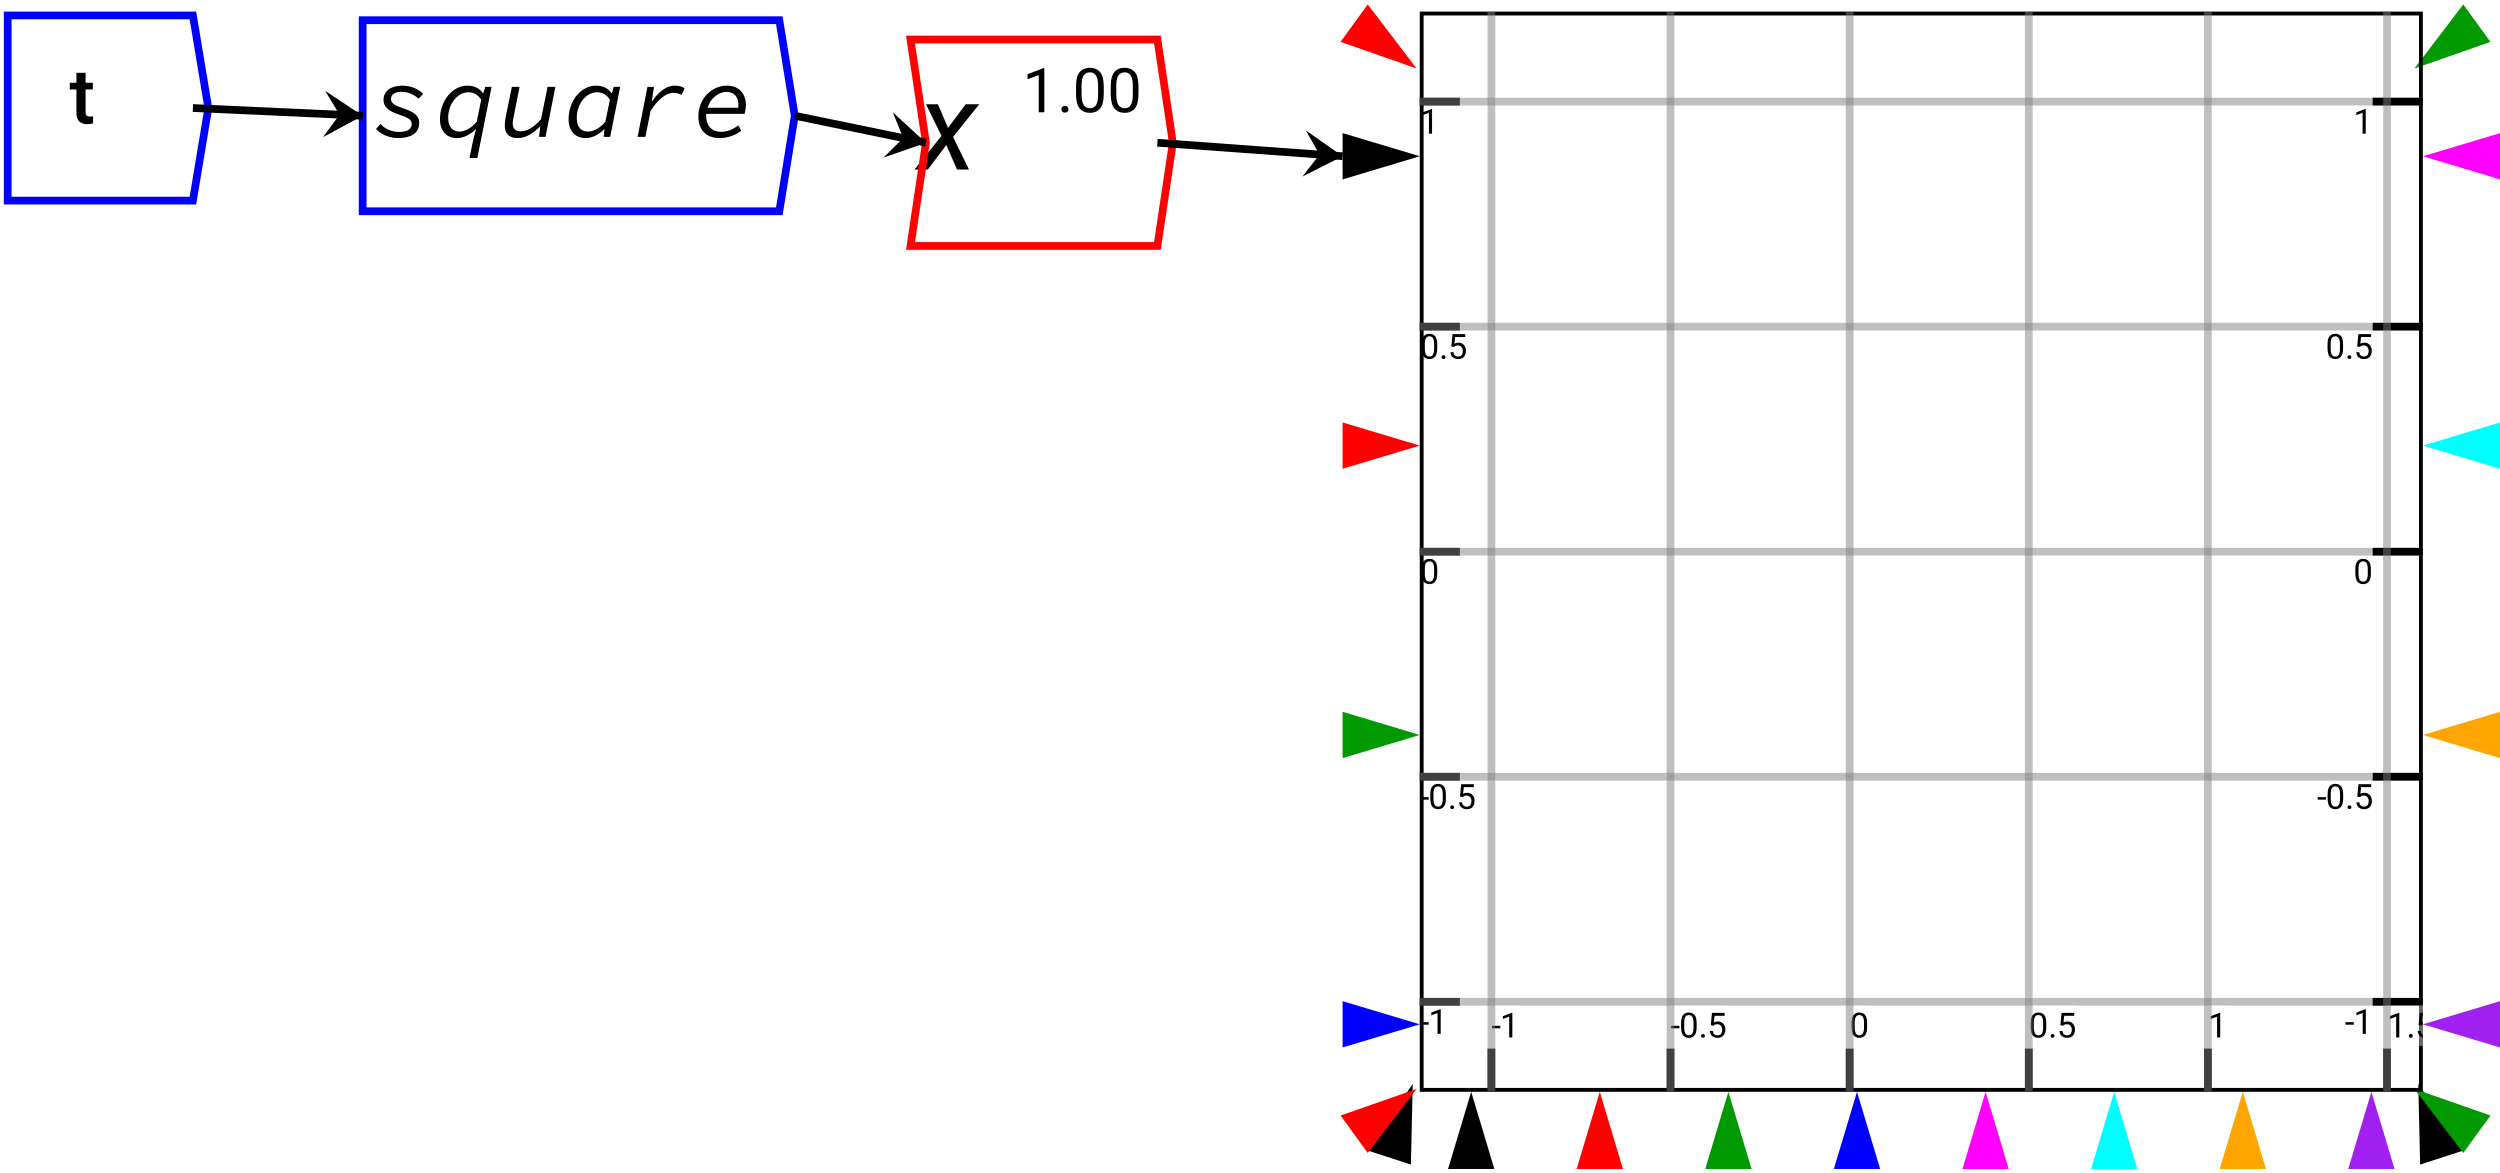
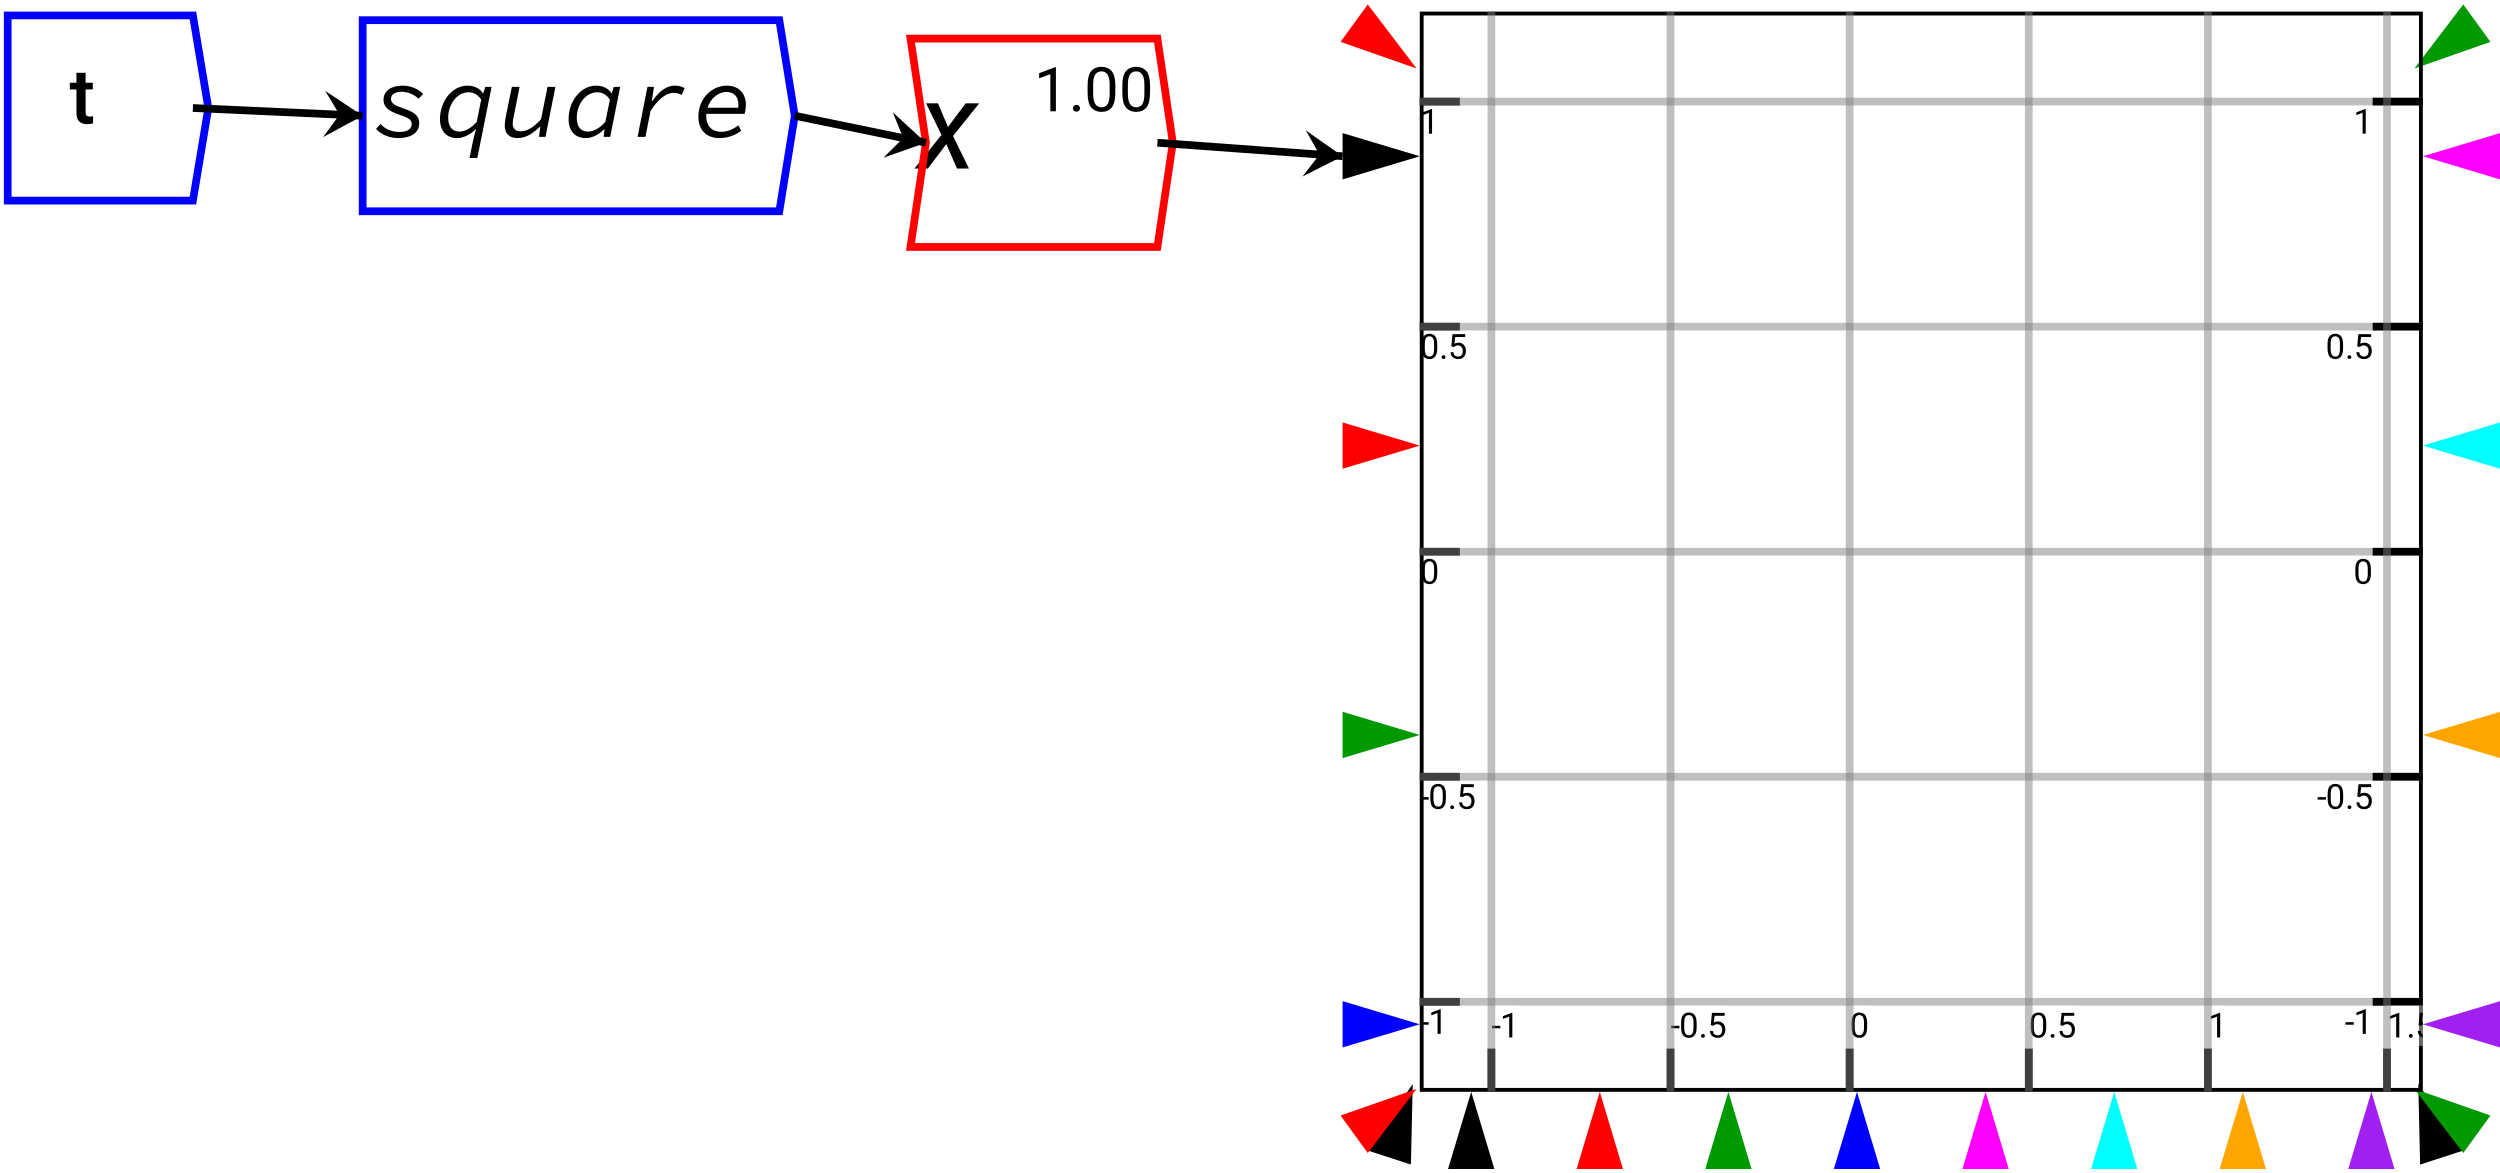
<svg xmlns="http://www.w3.org/2000/svg" xmlns:xlink="http://www.w3.org/1999/xlink" width="324" height="152" viewBox="0 0 324 152">
  <defs>
    <g>
      <g id="glyph-0-0">
        <path d="M 3.594 0.156 C 5.125 0.156 6.328 -0.406 6.328 -1.797 C 6.328 -2.859 5.484 -3.281 4.281 -3.688 C 3.234 -4.047 2.672 -4.312 2.672 -4.922 C 2.672 -5.484 3.188 -5.844 4.031 -5.844 C 4.984 -5.844 5.734 -5.406 6.266 -4.953 L 6.844 -5.578 C 6.297 -6.125 5.375 -6.641 4.125 -6.641 C 2.812 -6.641 1.703 -6.031 1.703 -4.797 C 1.703 -3.906 2.312 -3.359 3.656 -2.906 C 4.734 -2.547 5.359 -2.297 5.359 -1.672 C 5.359 -0.953 4.688 -0.641 3.781 -0.641 C 2.859 -0.641 1.953 -0.953 1.312 -1.672 L 0.734 -1.031 C 1.359 -0.312 2.484 0.156 3.594 0.156 Z M 3.594 0.156 " />
      </g>
      <g id="glyph-0-1">
        <path d="M 4.516 2.734 L 5.531 2.734 L 7.375 -6.484 L 6.562 -6.484 L 6.297 -5.672 L 6.234 -5.672 C 5.875 -6.25 5.172 -6.641 4.25 -6.641 C 2.281 -6.641 0.688 -4.641 0.688 -2.312 C 0.688 -0.703 1.578 0.156 2.906 0.156 C 3.734 0.156 4.625 -0.297 5.297 -0.984 L 5.359 -0.984 C 5.203 -0.469 5.031 0.234 4.953 0.594 Z M 3.219 -0.688 C 2.312 -0.688 1.75 -1.266 1.75 -2.484 C 1.75 -4.219 2.906 -5.781 4.391 -5.781 C 5 -5.781 5.594 -5.5 6.031 -4.828 L 5.453 -1.953 C 4.75 -1.141 3.938 -0.688 3.219 -0.688 Z M 3.219 -0.688 " />
      </g>
      <g id="glyph-0-2">
        <path d="M 2.422 0.156 C 3.578 0.156 4.516 -0.562 5.297 -1.312 L 5.359 -1.312 L 5.188 0 L 6.031 0 L 7.312 -6.484 L 6.297 -6.484 L 5.453 -2.297 C 4.578 -1.312 3.688 -0.719 2.812 -0.719 C 2.141 -0.719 1.781 -1.078 1.781 -1.719 C 1.781 -2.016 1.844 -2.297 1.906 -2.625 L 2.672 -6.484 L 1.672 -6.484 L 0.859 -2.516 C 0.797 -2.156 0.75 -1.828 0.75 -1.453 C 0.75 -0.484 1.266 0.156 2.422 0.156 Z M 2.422 0.156 " />
      </g>
      <g id="glyph-0-3">
        <path d="M 2.922 0.156 C 3.75 0.156 4.609 -0.297 5.297 -0.984 L 5.344 -0.984 L 5.234 0 L 6.078 0 L 7.375 -6.484 L 6.547 -6.484 L 6.297 -5.672 L 6.234 -5.672 C 5.875 -6.25 5.172 -6.641 4.25 -6.641 C 2.281 -6.641 0.688 -4.641 0.688 -2.312 C 0.688 -0.703 1.578 0.156 2.922 0.156 Z M 3.219 -0.688 C 2.312 -0.688 1.75 -1.25 1.75 -2.484 C 1.75 -4.219 2.906 -5.781 4.391 -5.781 C 5 -5.781 5.609 -5.5 6.047 -4.828 L 5.453 -1.953 C 4.75 -1.141 3.938 -0.688 3.219 -0.688 Z M 3.219 -0.688 " />
      </g>
      <g id="glyph-0-4">
        <path d="M 1.297 0 L 2.312 0 L 2.984 -3.375 C 3.875 -4.766 4.922 -5.703 5.922 -5.703 C 6.344 -5.703 6.656 -5.641 7 -5.422 L 7.391 -6.297 C 7.094 -6.516 6.656 -6.641 6.094 -6.641 C 4.969 -6.641 3.922 -5.734 3.203 -4.625 L 3.141 -4.625 L 3.422 -6.484 L 2.578 -6.484 Z M 1.297 0 " />
      </g>
      <g id="glyph-0-5">
        <path d="M 4.484 -5.828 C 5.438 -5.828 6.031 -5.203 6.031 -4.188 C 6.031 -4.047 6.031 -3.922 6 -3.781 L 2.031 -3.781 C 2.422 -5.031 3.484 -5.828 4.484 -5.828 Z M 3.594 0.156 C 4.734 0.156 5.75 -0.281 6.391 -0.797 L 6.016 -1.5 C 5.406 -1.016 4.656 -0.656 3.797 -0.656 C 2.625 -0.656 1.859 -1.391 1.859 -2.688 C 1.859 -2.797 1.859 -2.891 1.859 -2.984 L 6.828 -2.984 C 6.891 -3.156 7 -3.688 7 -4.141 C 7 -5.578 6.125 -6.641 4.531 -6.641 C 2.578 -6.641 0.844 -4.969 0.844 -2.641 C 0.844 -0.828 1.922 0.156 3.594 0.156 Z M 3.594 0.156 " />
      </g>
      <g id="glyph-1-0">
        <path d="M 3.062 -0.016 C 2.832 0.055 2.57 0.094 2.281 0.094 C 1.883 0.094 1.555 -0.016 1.297 -0.234 C 1.035 -0.461 0.906 -0.848 0.906 -1.391 L 0.906 -4.406 L 0.047 -4.406 L 0.047 -5.281 L 0.906 -5.281 L 0.906 -6.562 L 2.094 -6.562 L 2.094 -5.281 L 3.031 -5.281 L 3.031 -4.406 L 2.094 -4.406 L 2.094 -1.453 C 2.094 -1.211 2.145 -1.055 2.25 -0.984 C 2.352 -0.922 2.484 -0.891 2.641 -0.891 C 2.785 -0.891 2.926 -0.906 3.062 -0.938 Z M 3.062 -0.016 " />
      </g>
      <g id="glyph-2-0">
        <path d="M 2.562 -8.453 L 3.859 -5.391 L 6.156 -8.453 L 7.906 -8.453 L 4.516 -4.219 L 6.578 0 L 5.031 0 L 3.641 -3.172 L 1.25 0 L -0.484 0 L 3.016 -4.359 L 1.016 -8.453 Z M 2.562 -8.453 " />
      </g>
      <g id="glyph-3-0">
</g>
      <g id="glyph-3-1">
        <path d="M 2.844 -5.719 L 2.844 0 L 2.125 0 L 2.125 -4.812 L 0.672 -4.281 L 0.672 -4.938 L 2.734 -5.719 Z M 2.844 -5.719 " />
      </g>
      <g id="glyph-3-2">
        <path d="M 0.562 -0.391 C 0.562 -0.504 0.598 -0.602 0.672 -0.688 C 0.754 -0.781 0.867 -0.828 1.016 -0.828 C 1.16 -0.828 1.27 -0.781 1.344 -0.688 C 1.426 -0.602 1.469 -0.504 1.469 -0.391 C 1.469 -0.266 1.426 -0.16 1.344 -0.078 C 1.27 0.004 1.16 0.047 1.016 0.047 C 0.867 0.047 0.754 0.004 0.672 -0.078 C 0.598 -0.16 0.562 -0.266 0.562 -0.391 Z M 0.562 -0.391 " />
      </g>
      <g id="glyph-3-3">
        <path d="M 4.047 -2.438 C 4.047 -1.5 3.883 -0.844 3.562 -0.469 C 3.238 -0.102 2.801 0.078 2.25 0.078 C 1.719 0.078 1.285 -0.098 0.953 -0.453 C 0.629 -0.816 0.461 -1.445 0.453 -2.344 L 0.453 -3.297 C 0.453 -4.223 0.613 -4.863 0.938 -5.219 C 1.258 -5.582 1.691 -5.766 2.234 -5.766 C 2.785 -5.766 3.223 -5.586 3.547 -5.234 C 3.867 -4.891 4.035 -4.273 4.047 -3.391 Z M 3.312 -3.422 C 3.312 -4.055 3.219 -4.504 3.031 -4.766 C 2.852 -5.035 2.594 -5.172 2.25 -5.172 C 1.906 -5.172 1.641 -5.039 1.453 -4.781 C 1.273 -4.531 1.18 -4.094 1.172 -3.469 L 1.172 -2.312 C 1.172 -1.676 1.266 -1.219 1.453 -0.938 C 1.641 -0.656 1.906 -0.516 2.25 -0.516 C 2.602 -0.516 2.867 -0.648 3.047 -0.922 C 3.223 -1.203 3.312 -1.656 3.312 -2.281 Z M 3.312 -3.422 " />
      </g>
      <g id="glyph-4-0">
        <path d="M 1.156 -1.516 L 1.156 -1.188 L 0.078 -1.188 L 0.078 -1.516 Z M 1.156 -1.516 " />
      </g>
      <g id="glyph-4-1">
        <path d="M 1.594 -3.203 L 1.594 0 L 1.188 0 L 1.188 -2.703 L 0.375 -2.406 L 0.375 -2.766 L 1.531 -3.203 Z M 1.594 -3.203 " />
      </g>
      <g id="glyph-4-2">
        <path d="M 2.266 -1.359 C 2.266 -0.836 2.172 -0.473 1.984 -0.266 C 1.805 -0.055 1.566 0.047 1.266 0.047 C 0.961 0.047 0.719 -0.051 0.531 -0.25 C 0.352 -0.457 0.258 -0.812 0.25 -1.312 L 0.25 -1.844 C 0.25 -2.363 0.336 -2.723 0.516 -2.922 C 0.703 -3.129 0.945 -3.234 1.25 -3.234 C 1.562 -3.234 1.805 -3.133 1.984 -2.938 C 2.16 -2.738 2.254 -2.391 2.266 -1.891 Z M 1.859 -1.922 C 1.859 -2.273 1.805 -2.523 1.703 -2.672 C 1.598 -2.828 1.445 -2.906 1.25 -2.906 C 1.062 -2.906 0.914 -2.832 0.812 -2.688 C 0.707 -2.539 0.656 -2.297 0.656 -1.953 L 0.656 -1.297 C 0.656 -0.941 0.707 -0.68 0.812 -0.516 C 0.914 -0.359 1.066 -0.281 1.266 -0.281 C 1.461 -0.281 1.609 -0.359 1.703 -0.516 C 1.805 -0.672 1.859 -0.926 1.859 -1.281 Z M 1.859 -1.922 " />
      </g>
      <g id="glyph-4-3">
        <path d="M 0.312 -0.219 C 0.312 -0.281 0.332 -0.332 0.375 -0.375 C 0.414 -0.426 0.477 -0.453 0.562 -0.453 C 0.645 -0.453 0.707 -0.426 0.75 -0.375 C 0.789 -0.332 0.812 -0.281 0.812 -0.219 C 0.812 -0.145 0.789 -0.082 0.75 -0.031 C 0.707 0.008 0.645 0.031 0.562 0.031 C 0.477 0.031 0.414 0.008 0.375 -0.031 C 0.332 -0.082 0.312 -0.145 0.312 -0.219 Z M 0.312 -0.219 " />
      </g>
      <g id="glyph-4-4">
        <path d="M 0.781 -1.516 L 0.453 -1.594 L 0.609 -3.188 L 2.25 -3.188 L 2.25 -2.812 L 0.953 -2.812 L 0.859 -1.953 C 1.016 -2.035 1.191 -2.078 1.391 -2.078 C 1.68 -2.078 1.91 -1.977 2.078 -1.781 C 2.254 -1.594 2.344 -1.336 2.344 -1.016 C 2.344 -0.711 2.258 -0.457 2.094 -0.25 C 1.926 -0.051 1.672 0.047 1.328 0.047 C 1.078 0.047 0.852 -0.023 0.656 -0.172 C 0.469 -0.316 0.363 -0.539 0.344 -0.844 L 0.719 -0.844 C 0.77 -0.469 0.973 -0.281 1.328 -0.281 C 1.523 -0.281 1.676 -0.344 1.781 -0.469 C 1.883 -0.602 1.938 -0.785 1.938 -1.016 C 1.938 -1.211 1.879 -1.379 1.766 -1.516 C 1.66 -1.648 1.504 -1.719 1.297 -1.719 C 1.16 -1.719 1.055 -1.695 0.984 -1.656 C 0.922 -1.625 0.852 -1.578 0.781 -1.516 Z M 0.781 -1.516 " />
      </g>
    </g>
    <clipPath id="clip-0">
      <path clip-rule="nonzero" d="M 184 1.5 L 314 1.5 L 314 141.5 L 184 141.5 Z M 184 1.5 " />
    </clipPath>
    <clipPath id="clip-1">
      <path clip-rule="nonzero" d="M 184 129 L 190 129 L 190 131 L 184 131 Z M 184 129 " />
    </clipPath>
    <clipPath id="clip-2">
      <path clip-rule="nonzero" d="M 184 129 L 314 129 L 314 131 L 184 131 Z M 184 129 " />
    </clipPath>
    <clipPath id="clip-3">
      <path clip-rule="nonzero" d="M 184 100 L 190 100 L 190 102 L 184 102 Z M 184 100 " />
    </clipPath>
    <clipPath id="clip-4">
      <path clip-rule="nonzero" d="M 184 100 L 314 100 L 314 102 L 184 102 Z M 184 100 " />
    </clipPath>
    <clipPath id="clip-5">
      <path clip-rule="nonzero" d="M 184 71 L 190 71 L 190 72 L 184 72 Z M 184 71 " />
    </clipPath>
    <clipPath id="clip-6">
      <path clip-rule="nonzero" d="M 184 71 L 314 71 L 314 72 L 184 72 Z M 184 71 " />
    </clipPath>
    <clipPath id="clip-7">
      <path clip-rule="nonzero" d="M 184 41 L 190 41 L 190 43 L 184 43 Z M 184 41 " />
    </clipPath>
    <clipPath id="clip-8">
      <path clip-rule="nonzero" d="M 184 41 L 314 41 L 314 43 L 184 43 Z M 184 41 " />
    </clipPath>
    <clipPath id="clip-9">
      <path clip-rule="nonzero" d="M 184 12 L 190 12 L 190 14 L 184 14 Z M 184 12 " />
    </clipPath>
    <clipPath id="clip-10">
      <path clip-rule="nonzero" d="M 184 12 L 314 12 L 314 14 L 184 14 Z M 184 12 " />
    </clipPath>
    <clipPath id="clip-11">
      <path clip-rule="nonzero" d="M 307 129 L 314 129 L 314 131 L 307 131 Z M 307 129 " />
    </clipPath>
    <clipPath id="clip-12">
      <path clip-rule="nonzero" d="M 307 100 L 314 100 L 314 102 L 307 102 Z M 307 100 " />
    </clipPath>
    <clipPath id="clip-13">
      <path clip-rule="nonzero" d="M 307 71 L 314 71 L 314 72 L 307 72 Z M 307 71 " />
    </clipPath>
    <clipPath id="clip-14">
      <path clip-rule="nonzero" d="M 307 41 L 314 41 L 314 43 L 307 43 Z M 307 41 " />
    </clipPath>
    <clipPath id="clip-15">
      <path clip-rule="nonzero" d="M 307 12 L 314 12 L 314 14 L 307 14 Z M 307 12 " />
    </clipPath>
    <clipPath id="clip-16">
      <path clip-rule="nonzero" d="M 192 135 L 194 135 L 194 141.5 L 192 141.5 Z M 192 135 " />
    </clipPath>
    <clipPath id="clip-17">
      <path clip-rule="nonzero" d="M 192 1.5 L 194 1.5 L 194 141.5 L 192 141.5 Z M 192 1.5 " />
    </clipPath>
    <clipPath id="clip-18">
      <path clip-rule="nonzero" d="M 216 135 L 217 135 L 217 141.5 L 216 141.5 Z M 216 135 " />
    </clipPath>
    <clipPath id="clip-19">
      <path clip-rule="nonzero" d="M 216 1.5 L 217 1.5 L 217 141.5 L 216 141.5 Z M 216 1.5 " />
    </clipPath>
    <clipPath id="clip-20">
      <path clip-rule="nonzero" d="M 239 135 L 241 135 L 241 141.5 L 239 141.5 Z M 239 135 " />
    </clipPath>
    <clipPath id="clip-21">
      <path clip-rule="nonzero" d="M 239 1.5 L 241 1.5 L 241 141.5 L 239 141.5 Z M 239 1.5 " />
    </clipPath>
    <clipPath id="clip-22">
      <path clip-rule="nonzero" d="M 262 135 L 264 135 L 264 141.5 L 262 141.5 Z M 262 135 " />
    </clipPath>
    <clipPath id="clip-23">
      <path clip-rule="nonzero" d="M 262 1.5 L 264 1.5 L 264 141.5 L 262 141.5 Z M 262 1.5 " />
    </clipPath>
    <clipPath id="clip-24">
      <path clip-rule="nonzero" d="M 285 135 L 287 135 L 287 141.5 L 285 141.5 Z M 285 135 " />
    </clipPath>
    <clipPath id="clip-25">
      <path clip-rule="nonzero" d="M 285 1.5 L 287 1.5 L 287 141.5 L 285 141.5 Z M 285 1.5 " />
    </clipPath>
    <clipPath id="clip-26">
      <path clip-rule="nonzero" d="M 308 135 L 310 135 L 310 141.5 L 308 141.5 Z M 308 135 " />
    </clipPath>
    <clipPath id="clip-27">
      <path clip-rule="nonzero" d="M 309 130 L 314 130 L 314 136 L 309 136 Z M 309 130 " />
    </clipPath>
    <clipPath id="clip-28">
      <path clip-rule="nonzero" d="M 309 131 L 314 131 L 314 135 L 309 135 Z M 309 131 " />
    </clipPath>
    <clipPath id="clip-29">
      <path clip-rule="nonzero" d="M 308 1.5 L 310 1.5 L 310 141.5 L 308 141.5 Z M 308 1.5 " />
    </clipPath>
  </defs>
  <g fill="rgb(0%, 0%, 0%)" fill-opacity="1">
    <use xlink:href="#glyph-0-0" x="48" y="17.74" />
    <use xlink:href="#glyph-0-1" x="56.333" y="17.74" />
    <use xlink:href="#glyph-0-2" x="64.667" y="17.74" />
    <use xlink:href="#glyph-0-3" x="73" y="17.74" />
    <use xlink:href="#glyph-0-4" x="81.333" y="17.74" />
    <use xlink:href="#glyph-0-5" x="89.667" y="17.74" />
  </g>
  <path fill="none" stroke-width="1" stroke-linecap="butt" stroke-linejoin="miter" stroke="rgb(0%, 0%, 100%)" stroke-opacity="1" stroke-miterlimit="10" d="M -27 -12.379 L -27 12.379 L 27 12.379 L 29 0 L 27 -12.379 Z M -27 -12.379 " transform="matrix(1, 0, 0, 1, 74, 15)" />
  <g fill="rgb(0%, 0%, 0%)" fill-opacity="1">
    <use xlink:href="#glyph-1-0" x="9" y="16" />
  </g>
  <path fill="none" stroke-width="1" stroke-linecap="butt" stroke-linejoin="miter" stroke="rgb(0%, 0%, 100%)" stroke-opacity="1" stroke-miterlimit="10" d="M -12 -12 L -12 12 L 12 12 L 14 0 L 12 -12 Z M -12 -12 " transform="matrix(1, 0, 0, 1, 13, 14)" />
  <g fill="rgb(0%, 0%, 0%)" fill-opacity="1">
-     <use xlink:href="#glyph-2-0" x="119" y="21.969" />
-   </g>
-   <g fill="rgb(0%, 0%, 0%)" fill-opacity="1">
-     <use xlink:href="#glyph-3-0" x="130.5" y="14.547" />
-     <use xlink:href="#glyph-3-1" x="132.5" y="14.547" />
-     <use xlink:href="#glyph-3-2" x="137" y="14.547" />
-     <use xlink:href="#glyph-3-3" x="139" y="14.547" />
-     <use xlink:href="#glyph-3-3" x="143.5" y="14.547" />
-   </g>
-   <path fill="none" stroke-width="1" stroke-linecap="butt" stroke-linejoin="miter" stroke="rgb(100%, 0%, 0%)" stroke-opacity="1" stroke-miterlimit="10" d="M -16 -13.375 L -14 0 L -16 13.375 L 16 13.375 L 18 0 L 16 -13.375 Z M -16 -13.375 " transform="matrix(1, 0, 0, 1, 134, 18.5)" />
+     <use xlink:href="#glyph-2-0" x="119" y="21.844" />
+   </g>
+   <g fill="rgb(0%, 0%, 0%)" fill-opacity="1">
+     <use xlink:href="#glyph-3-0" x="132" y="14.422" />
+     <use xlink:href="#glyph-3-1" x="134" y="14.422" />
+     <use xlink:href="#glyph-3-2" x="138.5" y="14.422" />
+     <use xlink:href="#glyph-3-3" x="140.5" y="14.422" />
+     <use xlink:href="#glyph-3-3" x="145" y="14.422" />
+   </g>
+   <path fill="none" stroke-width="1" stroke-linecap="butt" stroke-linejoin="miter" stroke="rgb(100%, 0%, 0%)" stroke-opacity="1" stroke-miterlimit="10" d="M -16 -13.5 L -14 0 L -16 13.5 L 16 13.5 L 18 0 L 16 -13.5 Z M -16 -13.5 " transform="matrix(1, 0, 0, 1, 134, 18.5)" />
  <path fill-rule="nonzero" fill="rgb(0%, 0%, 0%)" fill-opacity="1" d="M 183.09 140.488 L 177.148 149.074 L 182.852 150.926 " />
  <path fill-rule="nonzero" fill="rgb(0%, 0%, 0%)" fill-opacity="1" d="M 313.41 140.488 L 313.648 150.926 L 319.352 149.074 " />
  <path fill-rule="nonzero" fill="rgb(100%, 0%, 0%)" fill-opacity="1" d="M 183.59 141.121 L 173.738 144.574 L 177.262 149.426 " />
  <path fill-rule="nonzero" fill="rgb(100%, 0%, 0%)" fill-opacity="1" d="M 183.59 8.879 L 177.262 0.574 L 173.738 5.426 " />
  <path fill-rule="nonzero" fill="rgb(0%, 60%, 0%)" fill-opacity="1" d="M 312.91 141.121 L 319.238 149.426 L 322.762 144.574 " />
  <path fill-rule="nonzero" fill="rgb(0%, 60%, 0%)" fill-opacity="1" d="M 312.91 8.879 L 322.762 5.426 L 319.238 0.574 " />
  <path fill-rule="nonzero" fill="rgb(0%, 0%, 0%)" fill-opacity="1" d="M 184 20.25 L 174 17.25 L 174 23.25 " />
  <path fill-rule="nonzero" fill="rgb(100%, 0%, 0%)" fill-opacity="1" d="M 184 57.75 L 174 54.75 L 174 60.75 " />
  <path fill-rule="nonzero" fill="rgb(0%, 60%, 0%)" fill-opacity="1" d="M 184 95.25 L 174 92.25 L 174 98.25 " />
  <path fill-rule="nonzero" fill="rgb(0%, 0%, 100%)" fill-opacity="1" d="M 184 132.75 L 174 129.75 L 174 135.75 " />
  <path fill-rule="nonzero" fill="rgb(100%, 0%, 100%)" fill-opacity="1" d="M 314 20.25 L 324 23.25 L 324 17.25 " />
  <path fill-rule="nonzero" fill="rgb(0%, 100%, 100%)" fill-opacity="1" d="M 314 57.75 L 324 60.75 L 324 54.75 " />
  <path fill-rule="nonzero" fill="rgb(100%, 64.7%, 0%)" fill-opacity="1" d="M 314 95.25 L 324 98.25 L 324 92.25 " />
  <path fill-rule="nonzero" fill="rgb(62.7%, 12.5%, 94.1%)" fill-opacity="1" d="M 314 132.75 L 324 135.75 L 324 129.75 " />
  <path fill-rule="nonzero" fill="rgb(0%, 0%, 0%)" fill-opacity="1" d="M 190.668 141.5 L 187.668 151.5 L 193.668 151.5 " />
  <path fill-rule="nonzero" fill="rgb(100%, 0%, 0%)" fill-opacity="1" d="M 207.332 141.5 L 204.332 151.5 L 210.332 151.5 " />
  <path fill-rule="nonzero" fill="rgb(0%, 60%, 0%)" fill-opacity="1" d="M 224 141.5 L 221 151.5 L 227 151.5 " />
  <path fill-rule="nonzero" fill="rgb(0%, 0%, 100%)" fill-opacity="1" d="M 240.668 141.5 L 237.668 151.5 L 243.668 151.5 " />
  <path fill-rule="nonzero" fill="rgb(100%, 0%, 100%)" fill-opacity="1" d="M 257.332 141.5 L 254.332 151.5 L 260.332 151.5 " />
  <path fill-rule="nonzero" fill="rgb(0%, 100%, 100%)" fill-opacity="1" d="M 274 141.5 L 271 151.5 L 277 151.5 " />
  <path fill-rule="nonzero" fill="rgb(100%, 64.7%, 0%)" fill-opacity="1" d="M 290.668 141.5 L 287.668 151.5 L 293.668 151.5 " />
  <path fill-rule="nonzero" fill="rgb(62.7%, 12.5%, 94.1%)" fill-opacity="1" d="M 307.332 141.5 L 304.332 151.5 L 310.332 151.5 " />
  <g clip-path="url(#clip-0)">
    <path fill="none" stroke-width="1" stroke-linecap="butt" stroke-linejoin="miter" stroke="rgb(0%, 0%, 0%)" stroke-opacity="1" stroke-miterlimit="10" d="M 171 127.5 L 301 127.5 L 301 -12.5 L 171 -12.5 Z M 171 127.5 " transform="matrix(1, 0, 0, 1, 13, 14)" />
  </g>
  <g clip-path="url(#clip-1)">
    <path fill="none" stroke-width="1" stroke-linecap="butt" stroke-linejoin="miter" stroke="rgb(0%, 0%, 0%)" stroke-opacity="1" stroke-miterlimit="10" d="M 171 115.832 L 176.199 115.832 " transform="matrix(1, 0, 0, 1, 13, 14)" />
  </g>
  <g fill="rgb(0%, 0%, 0%)" fill-opacity="1">
    <use xlink:href="#glyph-4-0" x="184" y="133.989" />
    <use xlink:href="#glyph-4-1" x="185.12" y="133.989" />
  </g>
  <g clip-path="url(#clip-2)">
    <path fill="none" stroke-width="1" stroke-linecap="butt" stroke-linejoin="miter" stroke="rgb(50%, 50%, 50%)" stroke-opacity="0.5" stroke-miterlimit="10" d="M 171 115.832 L 301 115.832 " transform="matrix(1, 0, 0, 1, 13, 14)" />
  </g>
  <g clip-path="url(#clip-3)">
    <path fill="none" stroke-width="1" stroke-linecap="butt" stroke-linejoin="miter" stroke="rgb(0%, 0%, 0%)" stroke-opacity="1" stroke-miterlimit="10" d="M 171 86.668 L 176.199 86.668 " transform="matrix(1, 0, 0, 1, 13, 14)" />
  </g>
  <g fill="rgb(0%, 0%, 0%)" fill-opacity="1">
    <use xlink:href="#glyph-4-0" x="184" y="104.824" />
    <use xlink:href="#glyph-4-2" x="185.12" y="104.824" />
    <use xlink:href="#glyph-4-3" x="187.64" y="104.824" />
    <use xlink:href="#glyph-4-4" x="188.76" y="104.824" />
  </g>
  <g clip-path="url(#clip-4)">
    <path fill="none" stroke-width="1" stroke-linecap="butt" stroke-linejoin="miter" stroke="rgb(50%, 50%, 50%)" stroke-opacity="0.5" stroke-miterlimit="10" d="M 171 86.668 L 301 86.668 " transform="matrix(1, 0, 0, 1, 13, 14)" />
  </g>
  <g clip-path="url(#clip-5)">
    <path fill="none" stroke-width="1" stroke-linecap="butt" stroke-linejoin="miter" stroke="rgb(0%, 0%, 0%)" stroke-opacity="1" stroke-miterlimit="10" d="M 171 57.5 L 176.199 57.5 " transform="matrix(1, 0, 0, 1, 13, 14)" />
  </g>
  <g fill="rgb(0%, 0%, 0%)" fill-opacity="1">
    <use xlink:href="#glyph-4-2" x="184" y="75.657" />
  </g>
  <g clip-path="url(#clip-6)">
    <path fill="none" stroke-width="1" stroke-linecap="butt" stroke-linejoin="miter" stroke="rgb(50%, 50%, 50%)" stroke-opacity="0.5" stroke-miterlimit="10" d="M 171 57.5 L 301 57.5 " transform="matrix(1, 0, 0, 1, 13, 14)" />
  </g>
  <g clip-path="url(#clip-7)">
    <path fill="none" stroke-width="1" stroke-linecap="butt" stroke-linejoin="miter" stroke="rgb(0%, 0%, 0%)" stroke-opacity="1" stroke-miterlimit="10" d="M 171 28.332 L 176.199 28.332 " transform="matrix(1, 0, 0, 1, 13, 14)" />
  </g>
  <g fill="rgb(0%, 0%, 0%)" fill-opacity="1">
    <use xlink:href="#glyph-4-2" x="184" y="46.489" />
    <use xlink:href="#glyph-4-3" x="186.52" y="46.489" />
    <use xlink:href="#glyph-4-4" x="187.64" y="46.489" />
  </g>
  <g clip-path="url(#clip-8)">
    <path fill="none" stroke-width="1" stroke-linecap="butt" stroke-linejoin="miter" stroke="rgb(50%, 50%, 50%)" stroke-opacity="0.5" stroke-miterlimit="10" d="M 171 28.332 L 301 28.332 " transform="matrix(1, 0, 0, 1, 13, 14)" />
  </g>
  <g clip-path="url(#clip-9)">
    <path fill="none" stroke-width="1" stroke-linecap="butt" stroke-linejoin="miter" stroke="rgb(0%, 0%, 0%)" stroke-opacity="1" stroke-miterlimit="10" d="M 171 -0.832 L 176.199 -0.832 " transform="matrix(1, 0, 0, 1, 13, 14)" />
  </g>
  <g fill="rgb(0%, 0%, 0%)" fill-opacity="1">
    <use xlink:href="#glyph-4-1" x="184" y="17.324" />
  </g>
  <g clip-path="url(#clip-10)">
    <path fill="none" stroke-width="1" stroke-linecap="butt" stroke-linejoin="miter" stroke="rgb(50%, 50%, 50%)" stroke-opacity="0.5" stroke-miterlimit="10" d="M 171 -0.832 L 301 -0.832 " transform="matrix(1, 0, 0, 1, 13, 14)" />
  </g>
  <g clip-path="url(#clip-11)">
    <path fill="none" stroke-width="1" stroke-linecap="butt" stroke-linejoin="miter" stroke="rgb(0%, 0%, 0%)" stroke-opacity="1" stroke-miterlimit="10" d="M 301 115.832 L 294.5 115.832 " transform="matrix(1, 0, 0, 1, 13, 14)" />
  </g>
  <g fill="rgb(0%, 0%, 0%)" fill-opacity="1">
    <use xlink:href="#glyph-4-0" x="303.895" y="133.989" />
    <use xlink:href="#glyph-4-1" x="305.015" y="133.989" />
  </g>
  <g clip-path="url(#clip-12)">
    <path fill="none" stroke-width="1" stroke-linecap="butt" stroke-linejoin="miter" stroke="rgb(0%, 0%, 0%)" stroke-opacity="1" stroke-miterlimit="10" d="M 301 86.668 L 294.5 86.668 " transform="matrix(1, 0, 0, 1, 13, 14)" />
  </g>
  <g fill="rgb(0%, 0%, 0%)" fill-opacity="1">
    <use xlink:href="#glyph-4-0" x="300.289" y="104.824" />
    <use xlink:href="#glyph-4-2" x="301.409" y="104.824" />
    <use xlink:href="#glyph-4-3" x="303.929" y="104.824" />
    <use xlink:href="#glyph-4-4" x="305.049" y="104.824" />
  </g>
  <g clip-path="url(#clip-13)">
    <path fill="none" stroke-width="1" stroke-linecap="butt" stroke-linejoin="miter" stroke="rgb(0%, 0%, 0%)" stroke-opacity="1" stroke-miterlimit="10" d="M 301 57.5 L 294.5 57.5 " transform="matrix(1, 0, 0, 1, 13, 14)" />
  </g>
  <g fill="rgb(0%, 0%, 0%)" fill-opacity="1">
    <use xlink:href="#glyph-4-2" x="305.004" y="75.657" />
  </g>
  <g clip-path="url(#clip-14)">
    <path fill="none" stroke-width="1" stroke-linecap="butt" stroke-linejoin="miter" stroke="rgb(0%, 0%, 0%)" stroke-opacity="1" stroke-miterlimit="10" d="M 301 28.332 L 294.5 28.332 " transform="matrix(1, 0, 0, 1, 13, 14)" />
  </g>
  <g fill="rgb(0%, 0%, 0%)" fill-opacity="1">
    <use xlink:href="#glyph-4-2" x="301.398" y="46.489" />
    <use xlink:href="#glyph-4-3" x="303.918" y="46.489" />
    <use xlink:href="#glyph-4-4" x="305.038" y="46.489" />
  </g>
  <g clip-path="url(#clip-15)">
    <path fill="none" stroke-width="1" stroke-linecap="butt" stroke-linejoin="miter" stroke="rgb(0%, 0%, 0%)" stroke-opacity="1" stroke-miterlimit="10" d="M 301 -0.832 L 294.5 -0.832 " transform="matrix(1, 0, 0, 1, 13, 14)" />
  </g>
  <g fill="rgb(0%, 0%, 0%)" fill-opacity="1">
    <use xlink:href="#glyph-4-1" x="305.004" y="17.324" />
  </g>
  <g clip-path="url(#clip-16)">
    <path fill="none" stroke-width="1" stroke-linecap="butt" stroke-linejoin="miter" stroke="rgb(0%, 0%, 0%)" stroke-opacity="1" stroke-miterlimit="10" d="M 180.285 127.5 L 180.285 121.898 " transform="matrix(1, 0, 0, 1, 13, 14)" />
  </g>
  <path fill-rule="nonzero" fill="rgb(100%, 100%, 100%)" fill-opacity="0.4" d="M 193.285 130.301 L 196.926 130.301 L 196.926 135.551 L 193.285 135.551 Z M 193.285 130.301 " />
  <g fill="rgb(0%, 0%, 0%)" fill-opacity="1">
    <use xlink:href="#glyph-4-0" x="193.285" y="134.457" />
    <use xlink:href="#glyph-4-1" x="194.405" y="134.457" />
  </g>
  <g clip-path="url(#clip-17)">
    <path fill="none" stroke-width="1" stroke-linecap="butt" stroke-linejoin="miter" stroke="rgb(50%, 50%, 50%)" stroke-opacity="0.5" stroke-miterlimit="10" d="M 180.285 127.5 L 180.285 -12.5 " transform="matrix(1, 0, 0, 1, 13, 14)" />
  </g>
  <g clip-path="url(#clip-18)">
    <path fill="none" stroke-width="1" stroke-linecap="butt" stroke-linejoin="miter" stroke="rgb(0%, 0%, 0%)" stroke-opacity="1" stroke-miterlimit="10" d="M 203.5 127.5 L 203.5 121.898 " transform="matrix(1, 0, 0, 1, 13, 14)" />
  </g>
  <path fill-rule="nonzero" fill="rgb(100%, 100%, 100%)" fill-opacity="0.4" d="M 216.5 130.301 L 223.781 130.301 L 223.781 135.551 L 216.5 135.551 Z M 216.5 130.301 " />
  <g fill="rgb(0%, 0%, 0%)" fill-opacity="1">
    <use xlink:href="#glyph-4-0" x="216.5" y="134.457" />
    <use xlink:href="#glyph-4-2" x="217.62" y="134.457" />
    <use xlink:href="#glyph-4-3" x="220.14" y="134.457" />
    <use xlink:href="#glyph-4-4" x="221.26" y="134.457" />
  </g>
  <g clip-path="url(#clip-19)">
    <path fill="none" stroke-width="1" stroke-linecap="butt" stroke-linejoin="miter" stroke="rgb(50%, 50%, 50%)" stroke-opacity="0.5" stroke-miterlimit="10" d="M 203.5 127.5 L 203.5 -12.5 " transform="matrix(1, 0, 0, 1, 13, 14)" />
  </g>
  <g clip-path="url(#clip-20)">
    <path fill="none" stroke-width="1" stroke-linecap="butt" stroke-linejoin="miter" stroke="rgb(0%, 0%, 0%)" stroke-opacity="1" stroke-miterlimit="10" d="M 226.715 127.5 L 226.715 121.898 " transform="matrix(1, 0, 0, 1, 13, 14)" />
  </g>
  <path fill-rule="nonzero" fill="rgb(100%, 100%, 100%)" fill-opacity="0.4" d="M 239.715 130.301 L 242.234 130.301 L 242.234 135.551 L 239.715 135.551 Z M 239.715 130.301 " />
  <g fill="rgb(0%, 0%, 0%)" fill-opacity="1">
    <use xlink:href="#glyph-4-2" x="239.715" y="134.457" />
  </g>
  <g clip-path="url(#clip-21)">
    <path fill="none" stroke-width="1" stroke-linecap="butt" stroke-linejoin="miter" stroke="rgb(50%, 50%, 50%)" stroke-opacity="0.5" stroke-miterlimit="10" d="M 226.715 127.5 L 226.715 -12.5 " transform="matrix(1, 0, 0, 1, 13, 14)" />
  </g>
  <g clip-path="url(#clip-22)">
    <path fill="none" stroke-width="1" stroke-linecap="butt" stroke-linejoin="miter" stroke="rgb(0%, 0%, 0%)" stroke-opacity="1" stroke-miterlimit="10" d="M 249.93 127.5 L 249.93 121.898 " transform="matrix(1, 0, 0, 1, 13, 14)" />
  </g>
  <path fill-rule="nonzero" fill="rgb(100%, 100%, 100%)" fill-opacity="0.4" d="M 262.93 130.301 L 269.09 130.301 L 269.09 135.551 L 262.93 135.551 Z M 262.93 130.301 " />
  <g fill="rgb(0%, 0%, 0%)" fill-opacity="1">
    <use xlink:href="#glyph-4-2" x="262.93" y="134.457" />
    <use xlink:href="#glyph-4-3" x="265.45" y="134.457" />
    <use xlink:href="#glyph-4-4" x="266.57" y="134.457" />
  </g>
  <g clip-path="url(#clip-23)">
    <path fill="none" stroke-width="1" stroke-linecap="butt" stroke-linejoin="miter" stroke="rgb(50%, 50%, 50%)" stroke-opacity="0.5" stroke-miterlimit="10" d="M 249.93 127.5 L 249.93 -12.5 " transform="matrix(1, 0, 0, 1, 13, 14)" />
  </g>
  <g clip-path="url(#clip-24)">
    <path fill="none" stroke-width="1" stroke-linecap="butt" stroke-linejoin="miter" stroke="rgb(0%, 0%, 0%)" stroke-opacity="1" stroke-miterlimit="10" d="M 273.145 127.5 L 273.145 121.898 " transform="matrix(1, 0, 0, 1, 13, 14)" />
  </g>
  <path fill-rule="nonzero" fill="rgb(100%, 100%, 100%)" fill-opacity="0.4" d="M 286.145 130.301 L 288.664 130.301 L 288.664 135.551 L 286.145 135.551 Z M 286.145 130.301 " />
  <g fill="rgb(0%, 0%, 0%)" fill-opacity="1">
    <use xlink:href="#glyph-4-1" x="286.145" y="134.457" />
  </g>
  <g clip-path="url(#clip-25)">
    <path fill="none" stroke-width="1" stroke-linecap="butt" stroke-linejoin="miter" stroke="rgb(50%, 50%, 50%)" stroke-opacity="0.5" stroke-miterlimit="10" d="M 273.145 127.5 L 273.145 -12.5 " transform="matrix(1, 0, 0, 1, 13, 14)" />
  </g>
  <g clip-path="url(#clip-26)">
    <path fill="none" stroke-width="1" stroke-linecap="butt" stroke-linejoin="miter" stroke="rgb(0%, 0%, 0%)" stroke-opacity="1" stroke-miterlimit="10" d="M 296.355 127.5 L 296.355 121.898 " transform="matrix(1, 0, 0, 1, 13, 14)" />
  </g>
  <g clip-path="url(#clip-27)">
    <path fill-rule="nonzero" fill="rgb(100%, 100%, 100%)" fill-opacity="0.4" d="M 309.355 130.301 L 315.516 130.301 L 315.516 135.551 L 309.355 135.551 Z M 309.355 130.301 " />
  </g>
  <g clip-path="url(#clip-28)">
    <g fill="rgb(0%, 0%, 0%)" fill-opacity="1">
      <use xlink:href="#glyph-4-1" x="309.355" y="134.457" />
      <use xlink:href="#glyph-4-3" x="311.875" y="134.457" />
      <use xlink:href="#glyph-4-4" x="312.995" y="134.457" />
    </g>
  </g>
  <g clip-path="url(#clip-29)">
    <path fill="none" stroke-width="1" stroke-linecap="butt" stroke-linejoin="miter" stroke="rgb(50%, 50%, 50%)" stroke-opacity="0.5" stroke-miterlimit="10" d="M 296.355 127.5 L 296.355 -12.5 " transform="matrix(1, 0, 0, 1, 13, 14)" />
  </g>
  <path fill="none" stroke-width="1" stroke-linecap="butt" stroke-linejoin="miter" stroke="rgb(0%, 0%, 0%)" stroke-opacity="1" stroke-miterlimit="10" d="M 12 0 L 34 1 " transform="matrix(1, 0, 0, 1, 13, 14)" />
  <path fill-rule="nonzero" fill="rgb(0%, 0%, 0%)" fill-opacity="1" d="M 47 15 L 42.141 11.777 L 44.004 14.863 L 41.867 17.77 Z M 47 15 " />
  <path fill="none" stroke-width="1" stroke-linecap="butt" stroke-linejoin="miter" stroke="rgb(0%, 0%, 0%)" stroke-opacity="1" stroke-miterlimit="10" d="M 90 1 L 107 4.5 " transform="matrix(1, 0, 0, 1, 13, 14)" />
  <path fill-rule="nonzero" fill="rgb(0%, 0%, 0%)" fill-opacity="1" d="M 120 18.5 L 115.707 14.555 L 117.062 17.895 L 114.496 20.43 Z M 120 18.5 " />
  <path fill="none" stroke-width="1" stroke-linecap="butt" stroke-linejoin="miter" stroke="rgb(0%, 0%, 0%)" stroke-opacity="1" stroke-miterlimit="10" d="M 137 4.5 L 161 6.25 " transform="matrix(1, 0, 0, 1, 13, 14)" />
  <path fill-rule="nonzero" fill="rgb(0%, 0%, 0%)" fill-opacity="1" d="M 174 20.25 L 169.23 16.895 L 171.008 20.031 L 168.797 22.879 Z M 174 20.25 " />
</svg>
